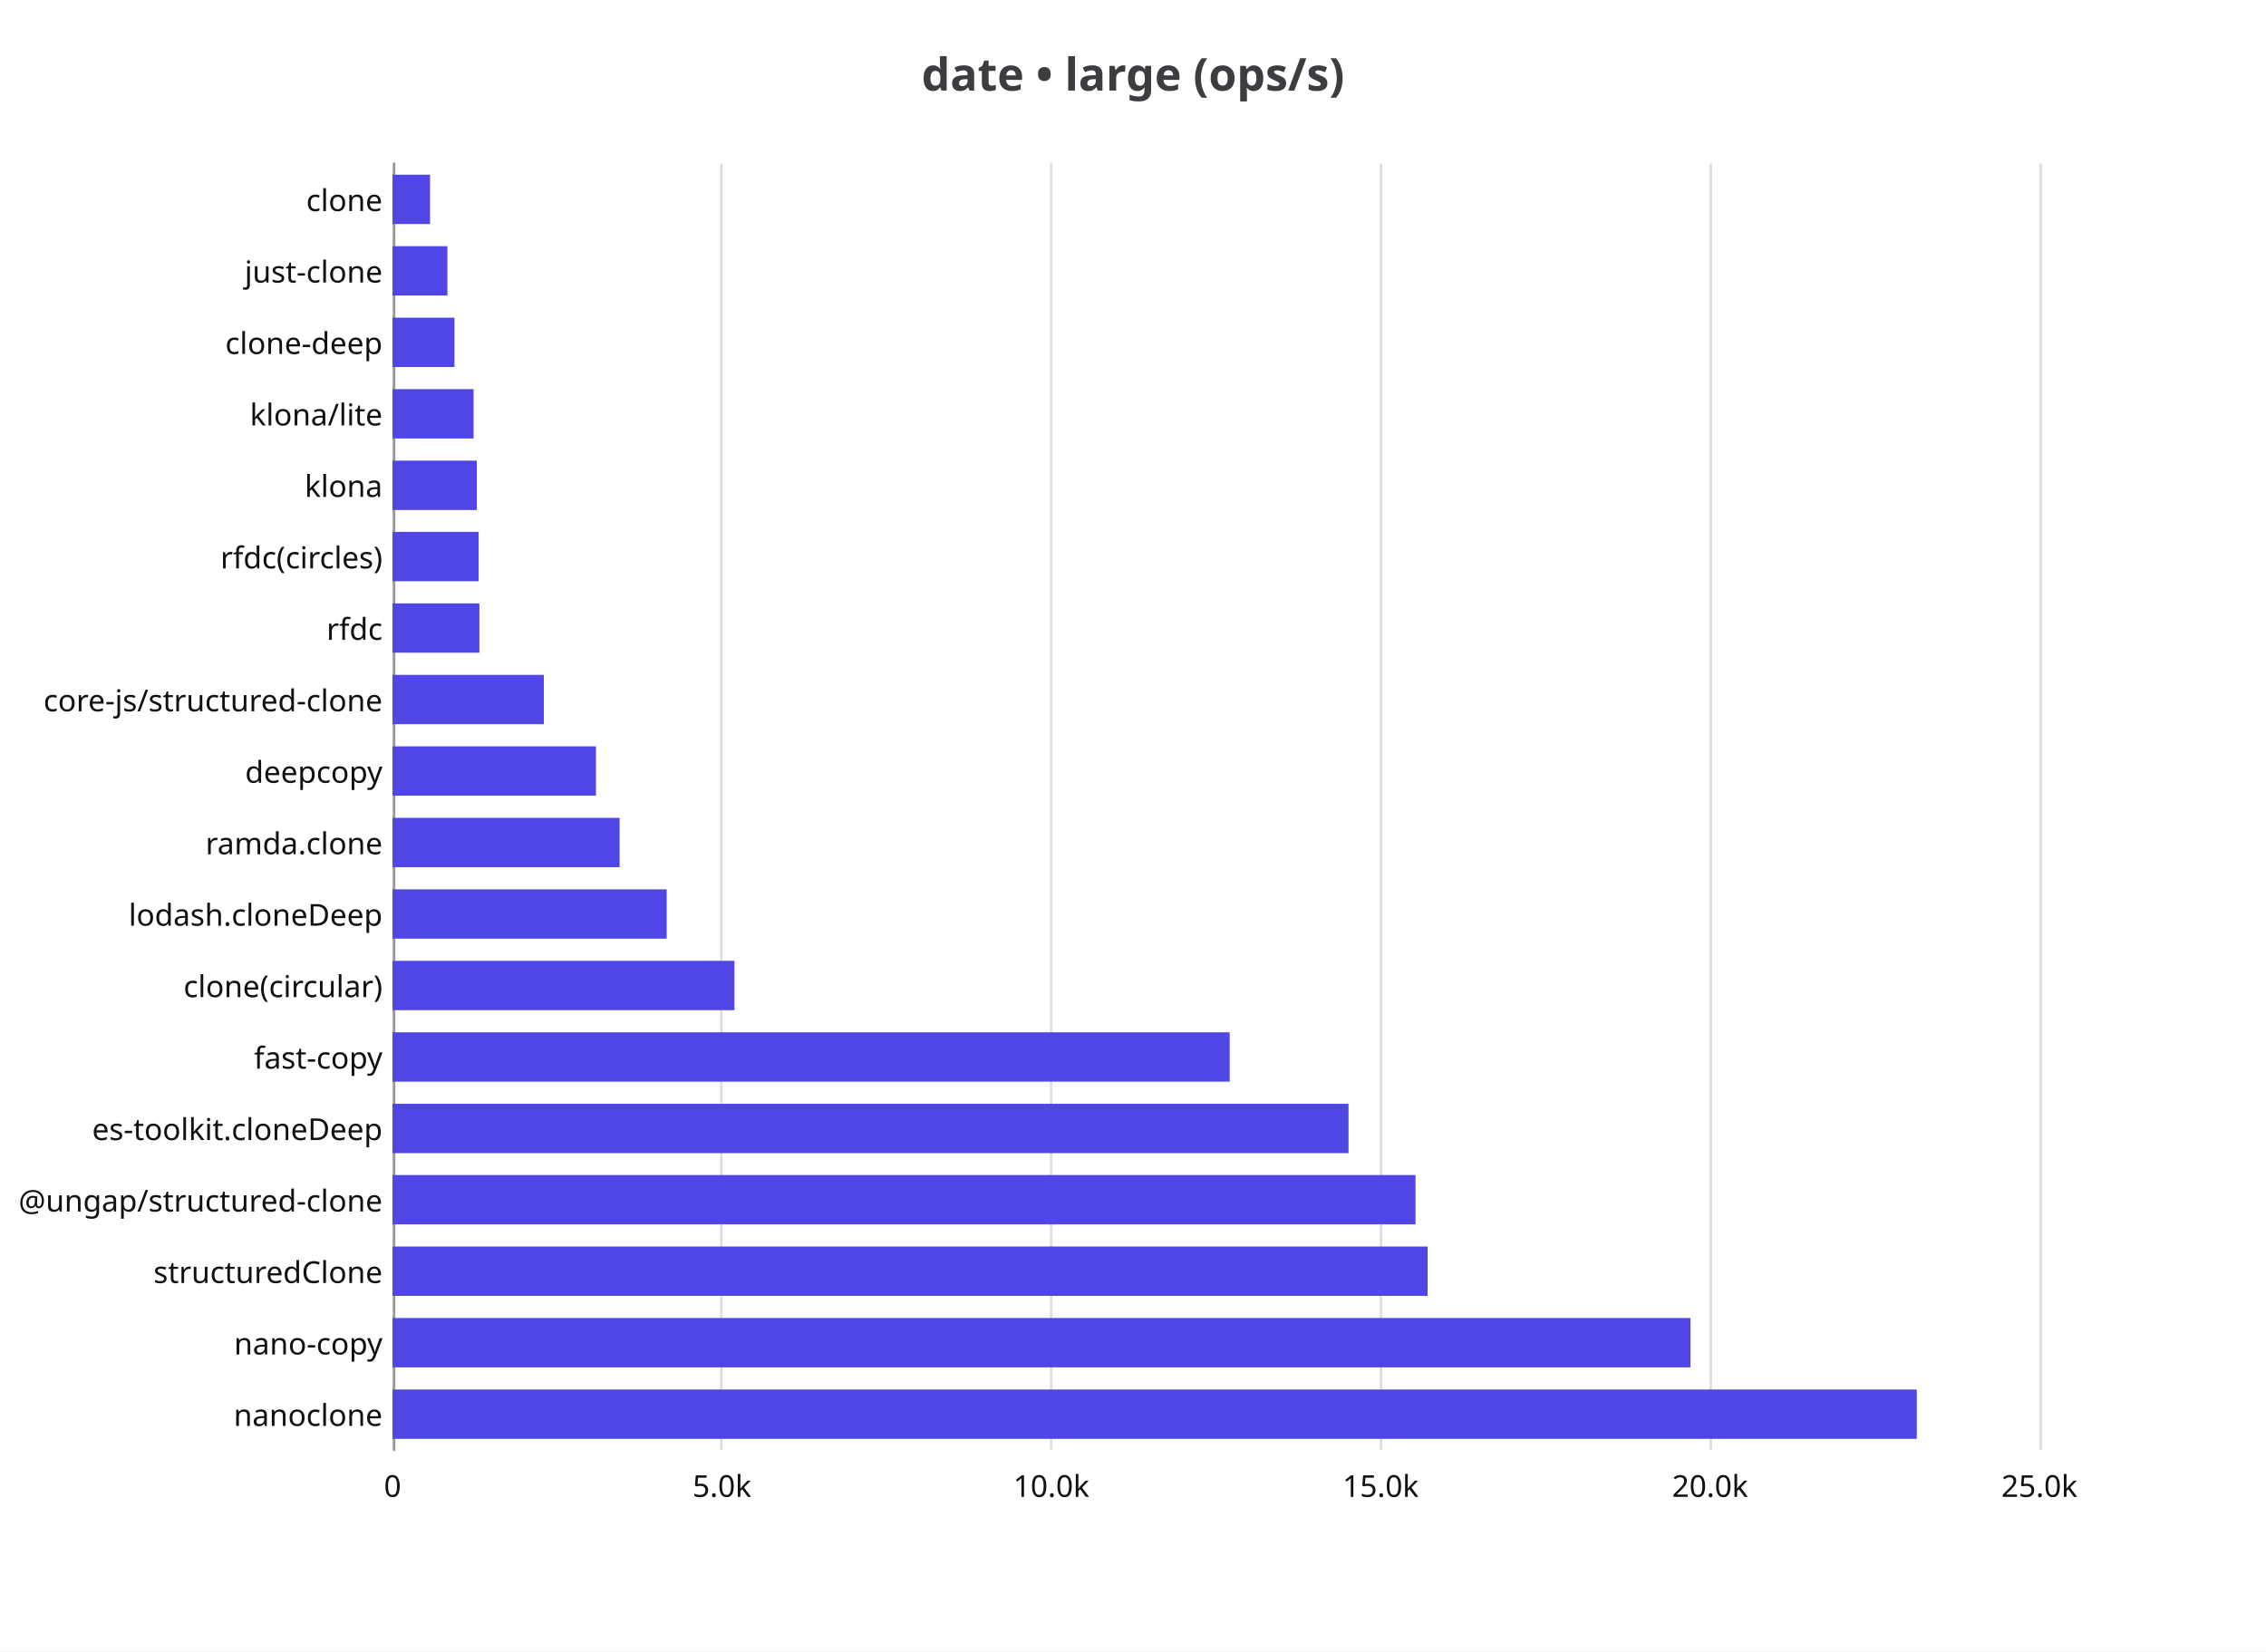
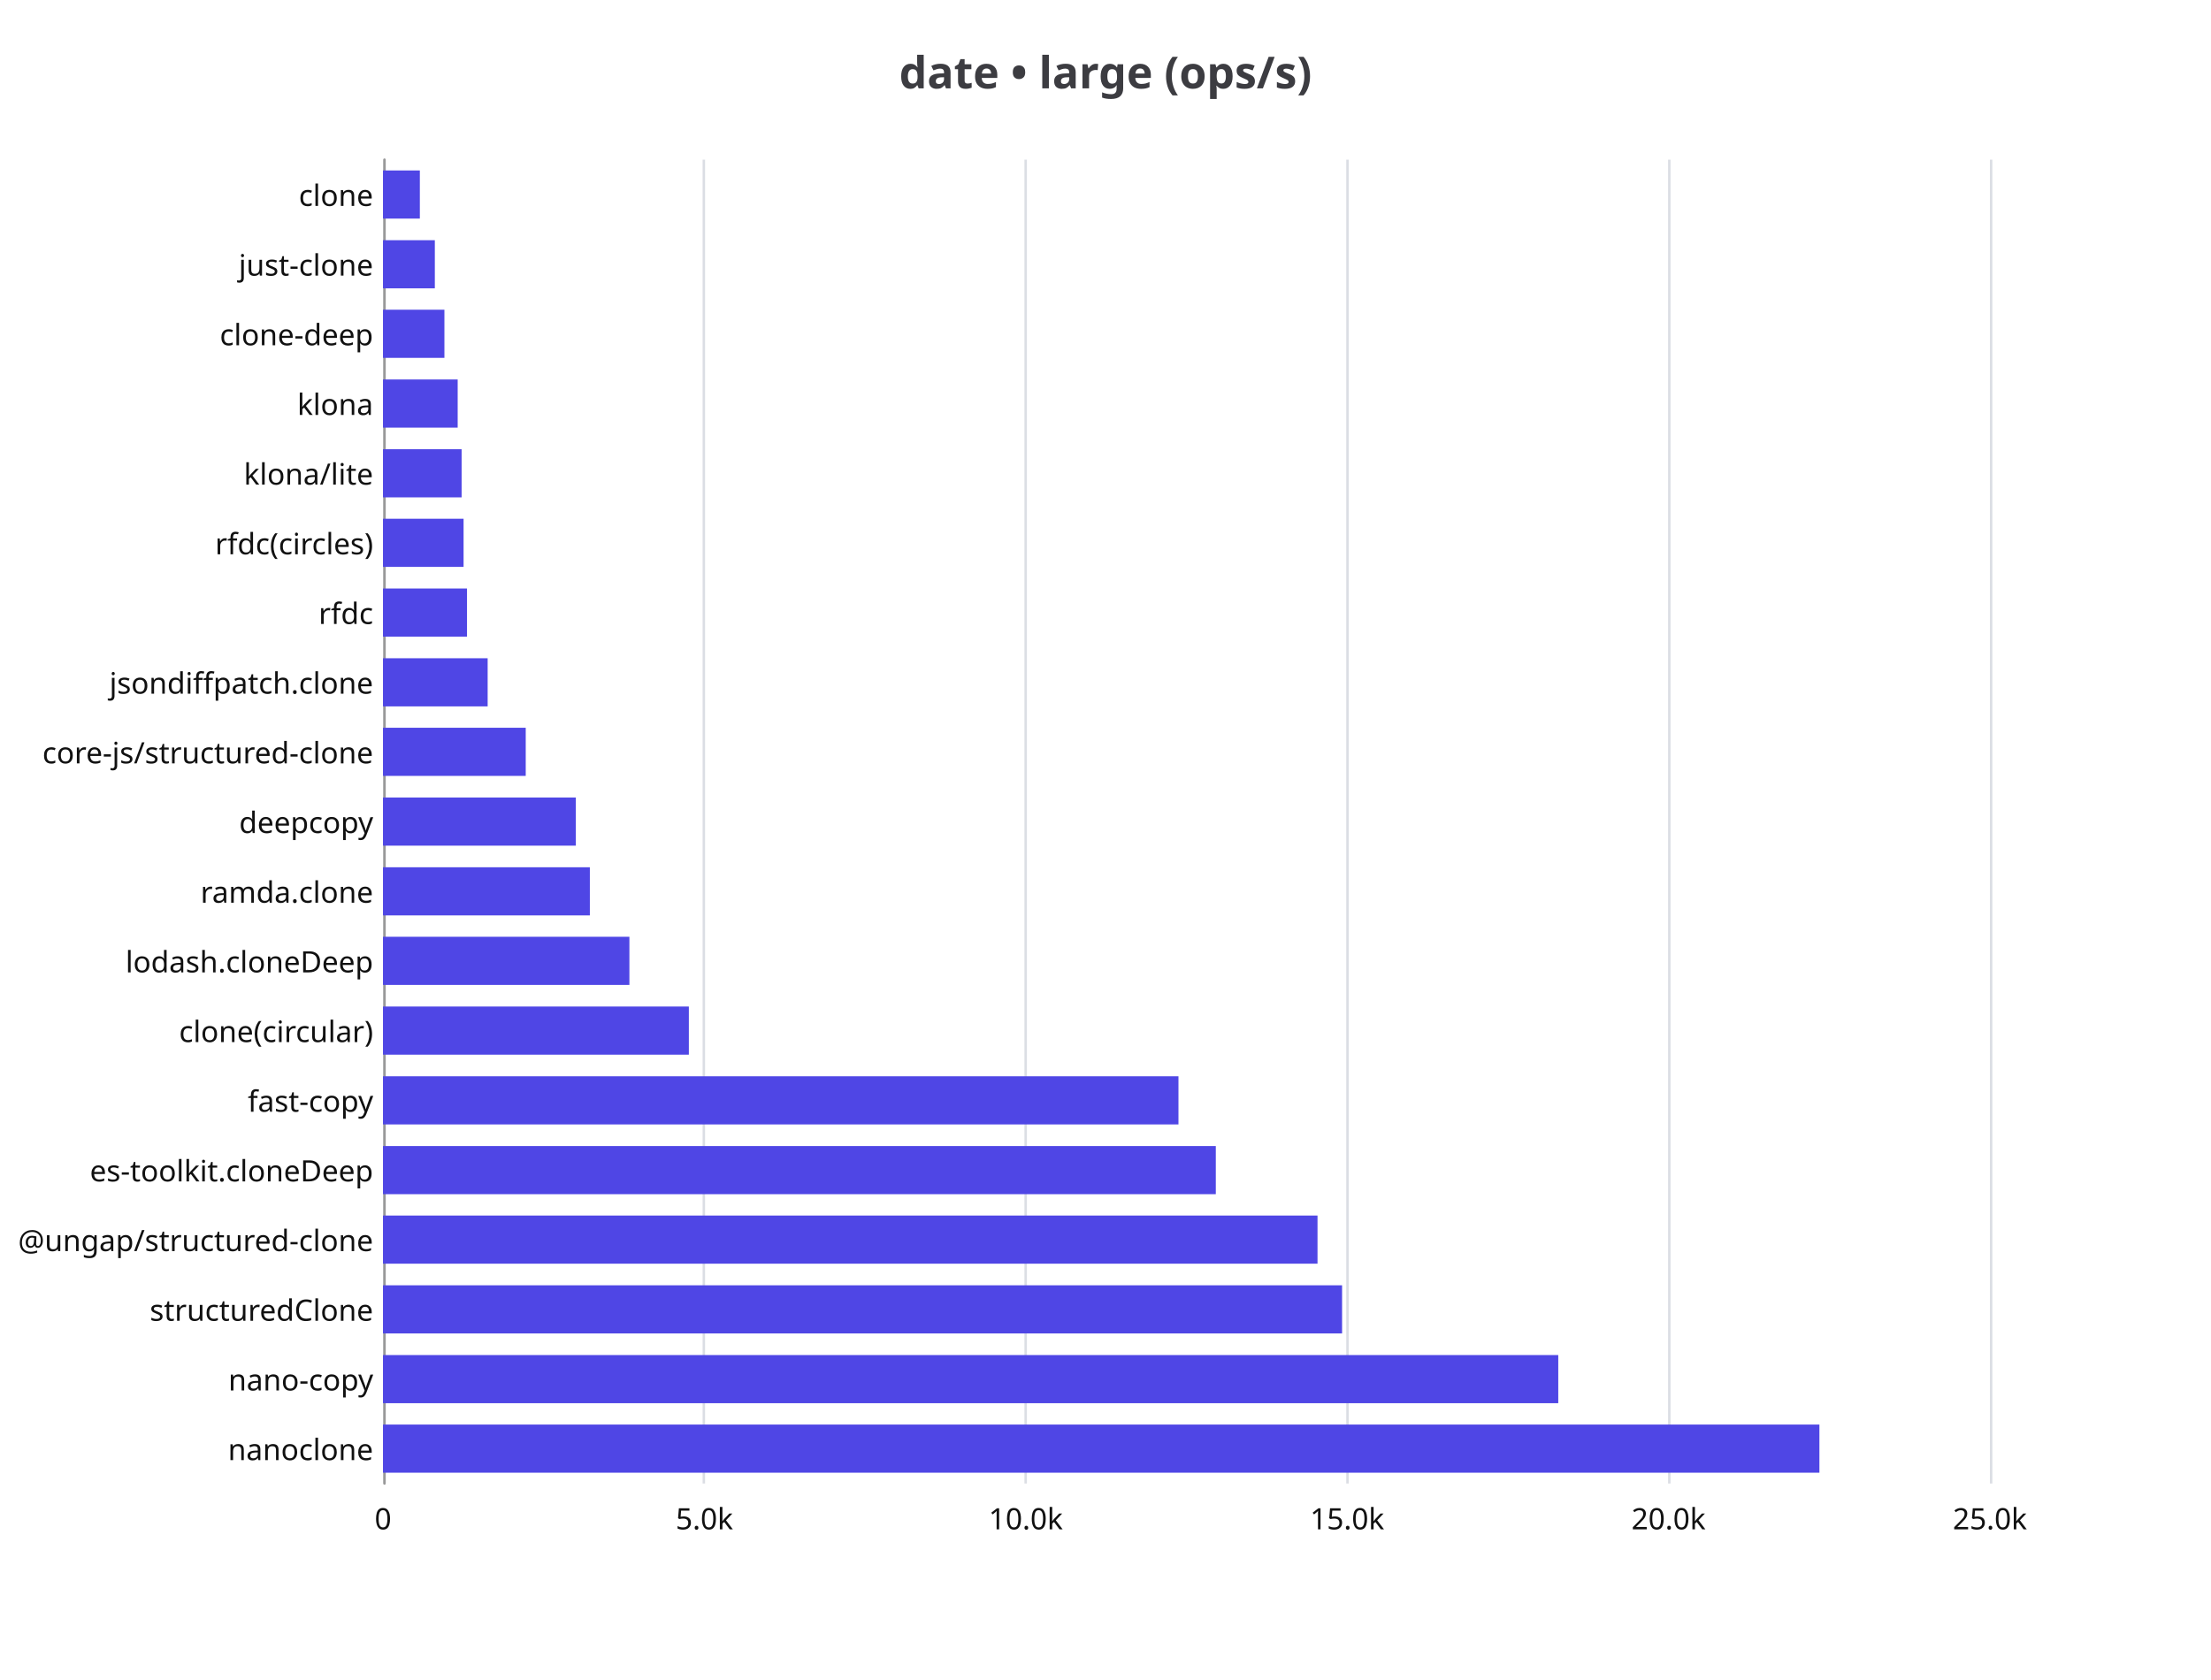
- <svg xmlns="http://www.w3.org/2000/svg" width="900" height="656" version="1.1" baseProfile="full" viewBox="0 0 900 656">
-   <rect width="900" height="656" x="0" y="0" fill="#ffffff" />
-   <path d="M156.5 65L156.5 576" fill="none" pointer-events="visible" stroke="#dbdee4" class="zr7-cls-14" />
-   <path d="M286.5 65L286.5 576" fill="none" pointer-events="visible" stroke="#dbdee4" class="zr7-cls-14" />
-   <path d="M417.5 65L417.5 576" fill="none" pointer-events="visible" stroke="#dbdee4" class="zr7-cls-14" />
-   <path d="M548.5 65L548.5 576" fill="none" pointer-events="visible" stroke="#dbdee4" class="zr7-cls-14" />
-   <path d="M679.5 65L679.5 576" fill="none" pointer-events="visible" stroke="#dbdee4" class="zr7-cls-14" />
-   <path d="M810.5 65L810.5 576" fill="none" pointer-events="visible" stroke="#dbdee4" class="zr7-cls-14" />
-   <path d="M156.5 576L156.5 65" fill="none" pointer-events="visible" stroke="#999" stroke-linecap="round" class="zr7-cls-14" />
-   <text dominant-baseline="central" text-anchor="end" style="font-size:12px;font-family:Microsoft YaHei;" xml:space="preserve" transform="translate(151.92 561.8056)" fill="#111">    nanoclone</text>
-   <text dominant-baseline="central" text-anchor="end" style="font-size:12px;font-family:Microsoft YaHei;" xml:space="preserve" transform="translate(151.92 533.4167)" fill="#111">    nano-copy</text>
-   <text dominant-baseline="central" text-anchor="end" style="font-size:12px;font-family:Microsoft YaHei;" xml:space="preserve" transform="translate(151.92 505.0278)" fill="#111">    structuredClone</text>
-   <text dominant-baseline="central" text-anchor="end" style="font-size:12px;font-family:Microsoft YaHei;" xml:space="preserve" transform="translate(151.92 476.6389)" fill="#111">    @ungap/structured-clone</text>
-   <text dominant-baseline="central" text-anchor="end" style="font-size:12px;font-family:Microsoft YaHei;" xml:space="preserve" transform="translate(151.92 448.25)" fill="#111">    es-toolkit.cloneDeep</text>
-   <text dominant-baseline="central" text-anchor="end" style="font-size:12px;font-family:Microsoft YaHei;" xml:space="preserve" transform="translate(151.92 419.8611)" fill="#111">    fast-copy</text>
-   <text dominant-baseline="central" text-anchor="end" style="font-size:12px;font-family:Microsoft YaHei;" xml:space="preserve" transform="translate(151.92 391.4722)" fill="#111">    clone(circular)</text>
-   <text dominant-baseline="central" text-anchor="end" style="font-size:12px;font-family:Microsoft YaHei;" xml:space="preserve" transform="translate(151.92 363.0833)" fill="#111">    lodash.cloneDeep</text>
-   <text dominant-baseline="central" text-anchor="end" style="font-size:12px;font-family:Microsoft YaHei;" xml:space="preserve" transform="translate(151.92 334.6944)" fill="#111">    ramda.clone</text>
-   <text dominant-baseline="central" text-anchor="end" style="font-size:12px;font-family:Microsoft YaHei;" xml:space="preserve" transform="translate(151.92 306.3056)" fill="#111">    deepcopy</text>
-   <text dominant-baseline="central" text-anchor="end" style="font-size:12px;font-family:Microsoft YaHei;" xml:space="preserve" transform="translate(151.92 277.9167)" fill="#111">    core-js/structured-clone</text>
-   <text dominant-baseline="central" text-anchor="end" style="font-size:12px;font-family:Microsoft YaHei;" xml:space="preserve" transform="translate(151.92 249.5278)" fill="#111">    rfdc</text>
-   <text dominant-baseline="central" text-anchor="end" style="font-size:12px;font-family:Microsoft YaHei;" xml:space="preserve" transform="translate(151.92 221.1389)" fill="#111">    rfdc(circles)</text>
-   <text dominant-baseline="central" text-anchor="end" style="font-size:12px;font-family:Microsoft YaHei;" xml:space="preserve" transform="translate(151.92 192.75)" fill="#111">    klona</text>
-   <text dominant-baseline="central" text-anchor="end" style="font-size:12px;font-family:Microsoft YaHei;" xml:space="preserve" transform="translate(151.92 164.3611)" fill="#111">    klona/lite</text>
-   <text dominant-baseline="central" text-anchor="end" style="font-size:12px;font-family:Microsoft YaHei;" xml:space="preserve" transform="translate(151.92 135.9722)" fill="#111">    clone-deep</text>
-   <text dominant-baseline="central" text-anchor="end" style="font-size:12px;font-family:Microsoft YaHei;" xml:space="preserve" transform="translate(151.92 107.5833)" fill="#111">    just-clone</text>
-   <text dominant-baseline="central" text-anchor="end" style="font-size:12px;font-family:Microsoft YaHei;" xml:space="preserve" transform="translate(151.92 79.1944)" fill="#111">    clone</text>
-   <text dominant-baseline="central" text-anchor="middle" style="font-size:12px;font-family:Microsoft YaHei;" y="6" transform="translate(155.92 584)" fill="#111">0</text>
-   <text dominant-baseline="central" text-anchor="middle" style="font-size:12px;font-family:Microsoft YaHei;" y="6" transform="translate(286.736 584)" fill="#111">5.0k</text>
-   <text dominant-baseline="central" text-anchor="middle" style="font-size:12px;font-family:Microsoft YaHei;" y="6" transform="translate(417.552 584)" fill="#111">10.0k</text>
-   <text dominant-baseline="central" text-anchor="middle" style="font-size:12px;font-family:Microsoft YaHei;" y="6" transform="translate(548.368 584)" fill="#111">15.0k</text>
-   <text dominant-baseline="central" text-anchor="middle" style="font-size:12px;font-family:Microsoft YaHei;" y="6" transform="translate(679.184 584)" fill="#111">20.0k</text>
-   <text dominant-baseline="central" text-anchor="middle" style="font-size:12px;font-family:Microsoft YaHei;" y="6" transform="translate(810 584)" fill="#111">25.0k</text>
-   <path d="M155.9 552l605.4 0l0 19.6l-605.4 0Z" fill="#4F46E5" ecmeta_series_index="0" ecmeta_data_index="0" ecmeta_ssr_type="chart" class="zr7-cls-15" />
-   <path d="M155.9 523.6l515.5 0l0 19.6l-515.5 0Z" fill="#4F46E5" ecmeta_series_index="0" ecmeta_data_index="1" ecmeta_ssr_type="chart" class="zr7-cls-15" />
-   <path d="M155.9 495.2l411.1 0l0 19.6l-411.1 0Z" fill="#4F46E5" ecmeta_series_index="0" ecmeta_data_index="2" ecmeta_ssr_type="chart" class="zr7-cls-15" />
-   <path d="M155.9 466.8l406.3 0l0 19.6l-406.3 0Z" fill="#4F46E5" ecmeta_series_index="0" ecmeta_data_index="3" ecmeta_ssr_type="chart" class="zr7-cls-15" />
-   <path d="M155.9 438.5l379.7 0l0 19.6l-379.7 0Z" fill="#4F46E5" ecmeta_series_index="0" ecmeta_data_index="4" ecmeta_ssr_type="chart" class="zr7-cls-15" />
-   <path d="M155.9 410.1l332.5 0l0 19.6l-332.5 0Z" fill="#4F46E5" ecmeta_series_index="0" ecmeta_data_index="5" ecmeta_ssr_type="chart" class="zr7-cls-15" />
-   <path d="M155.9 381.7l135.8 0l0 19.6l-135.8 0Z" fill="#4F46E5" ecmeta_series_index="0" ecmeta_data_index="6" ecmeta_ssr_type="chart" class="zr7-cls-15" />
-   <path d="M155.9 353.3l108.9 0l0 19.6l-108.9 0Z" fill="#4F46E5" ecmeta_series_index="0" ecmeta_data_index="7" ecmeta_ssr_type="chart" class="zr7-cls-15" />
-   <path d="M155.9 324.9l90.2 0l0 19.6l-90.2 0Z" fill="#4F46E5" ecmeta_series_index="0" ecmeta_data_index="8" ecmeta_ssr_type="chart" class="zr7-cls-15" />
-   <path d="M155.9 296.5l80.8 0l0 19.6l-80.8 0Z" fill="#4F46E5" ecmeta_series_index="0" ecmeta_data_index="9" ecmeta_ssr_type="chart" class="zr7-cls-15" />
-   <path d="M155.9 268.1l60.1 0l0 19.6l-60.1 0Z" fill="#4F46E5" ecmeta_series_index="0" ecmeta_data_index="10" ecmeta_ssr_type="chart" class="zr7-cls-15" />
-   <path d="M155.9 239.7l34.5 0l0 19.6l-34.5 0Z" fill="#4F46E5" ecmeta_series_index="0" ecmeta_data_index="11" ecmeta_ssr_type="chart" class="zr7-cls-15" />
-   <path d="M155.9 211.3l34.2 0l0 19.6l-34.2 0Z" fill="#4F46E5" ecmeta_series_index="0" ecmeta_data_index="12" ecmeta_ssr_type="chart" class="zr7-cls-15" />
-   <path d="M155.9 183l33.5 0l0 19.6l-33.5 0Z" fill="#4F46E5" ecmeta_series_index="0" ecmeta_data_index="13" ecmeta_ssr_type="chart" class="zr7-cls-15" />
-   <path d="M155.9 154.6l32.2 0l0 19.6l-32.2 0Z" fill="#4F46E5" ecmeta_series_index="0" ecmeta_data_index="14" ecmeta_ssr_type="chart" class="zr7-cls-15" />
-   <path d="M155.9 126.2l24.6 0l0 19.6l-24.6 0Z" fill="#4F46E5" ecmeta_series_index="0" ecmeta_data_index="15" ecmeta_ssr_type="chart" class="zr7-cls-15" />
-   <path d="M155.9 97.8l21.8 0l0 19.6l-21.8 0Z" fill="#4F46E5" ecmeta_series_index="0" ecmeta_data_index="16" ecmeta_ssr_type="chart" class="zr7-cls-15" />
-   <path d="M155.9 69.4l14.9 0l0 19.6l-14.9 0Z" fill="#4F46E5" ecmeta_series_index="0" ecmeta_data_index="17" ecmeta_ssr_type="chart" class="zr7-cls-15" />
+ <svg xmlns="http://www.w3.org/2000/svg" width="900" height="684" version="1.1" baseProfile="full" viewBox="0 0 900 684">
+   <rect width="900" height="684" x="0" y="0" fill="#ffffff" />
+   <path d="M156.5 65L156.5 604" fill="none" pointer-events="visible" stroke="#dbdee4" class="zr7-cls-14" />
+   <path d="M286.5 65L286.5 604" fill="none" pointer-events="visible" stroke="#dbdee4" class="zr7-cls-14" />
+   <path d="M417.5 65L417.5 604" fill="none" pointer-events="visible" stroke="#dbdee4" class="zr7-cls-14" />
+   <path d="M548.5 65L548.5 604" fill="none" pointer-events="visible" stroke="#dbdee4" class="zr7-cls-14" />
+   <path d="M679.5 65L679.5 604" fill="none" pointer-events="visible" stroke="#dbdee4" class="zr7-cls-14" />
+   <path d="M810.5 65L810.5 604" fill="none" pointer-events="visible" stroke="#dbdee4" class="zr7-cls-14" />
+   <path d="M156.5 604L156.5 65" fill="none" pointer-events="visible" stroke="#999" stroke-linecap="round" class="zr7-cls-14" />
+   <text dominant-baseline="central" text-anchor="end" style="font-size:12px;font-family:Microsoft YaHei;" xml:space="preserve" transform="translate(151.92 589.8158)" fill="#111">    nanoclone</text>
+   <text dominant-baseline="central" text-anchor="end" style="font-size:12px;font-family:Microsoft YaHei;" xml:space="preserve" transform="translate(151.92 561.4474)" fill="#111">    nano-copy</text>
+   <text dominant-baseline="central" text-anchor="end" style="font-size:12px;font-family:Microsoft YaHei;" xml:space="preserve" transform="translate(151.92 533.0789)" fill="#111">    structuredClone</text>
+   <text dominant-baseline="central" text-anchor="end" style="font-size:12px;font-family:Microsoft YaHei;" xml:space="preserve" transform="translate(151.92 504.7105)" fill="#111">    @ungap/structured-clone</text>
+   <text dominant-baseline="central" text-anchor="end" style="font-size:12px;font-family:Microsoft YaHei;" xml:space="preserve" transform="translate(151.92 476.3421)" fill="#111">    es-toolkit.cloneDeep</text>
+   <text dominant-baseline="central" text-anchor="end" style="font-size:12px;font-family:Microsoft YaHei;" xml:space="preserve" transform="translate(151.92 447.9737)" fill="#111">    fast-copy</text>
+   <text dominant-baseline="central" text-anchor="end" style="font-size:12px;font-family:Microsoft YaHei;" xml:space="preserve" transform="translate(151.92 419.6053)" fill="#111">    clone(circular)</text>
+   <text dominant-baseline="central" text-anchor="end" style="font-size:12px;font-family:Microsoft YaHei;" xml:space="preserve" transform="translate(151.92 391.2368)" fill="#111">    lodash.cloneDeep</text>
+   <text dominant-baseline="central" text-anchor="end" style="font-size:12px;font-family:Microsoft YaHei;" xml:space="preserve" transform="translate(151.92 362.8684)" fill="#111">    ramda.clone</text>
+   <text dominant-baseline="central" text-anchor="end" style="font-size:12px;font-family:Microsoft YaHei;" xml:space="preserve" transform="translate(151.92 334.5)" fill="#111">    deepcopy</text>
+   <text dominant-baseline="central" text-anchor="end" style="font-size:12px;font-family:Microsoft YaHei;" xml:space="preserve" transform="translate(151.92 306.1316)" fill="#111">    core-js/structured-clone</text>
+   <text dominant-baseline="central" text-anchor="end" style="font-size:12px;font-family:Microsoft YaHei;" xml:space="preserve" transform="translate(151.92 277.7632)" fill="#111">    jsondiffpatch.clone</text>
+   <text dominant-baseline="central" text-anchor="end" style="font-size:12px;font-family:Microsoft YaHei;" xml:space="preserve" transform="translate(151.92 249.3947)" fill="#111">    rfdc</text>
+   <text dominant-baseline="central" text-anchor="end" style="font-size:12px;font-family:Microsoft YaHei;" xml:space="preserve" transform="translate(151.92 221.0263)" fill="#111">    rfdc(circles)</text>
+   <text dominant-baseline="central" text-anchor="end" style="font-size:12px;font-family:Microsoft YaHei;" xml:space="preserve" transform="translate(151.92 192.6579)" fill="#111">    klona/lite</text>
+   <text dominant-baseline="central" text-anchor="end" style="font-size:12px;font-family:Microsoft YaHei;" xml:space="preserve" transform="translate(151.92 164.2895)" fill="#111">    klona</text>
+   <text dominant-baseline="central" text-anchor="end" style="font-size:12px;font-family:Microsoft YaHei;" xml:space="preserve" transform="translate(151.92 135.9211)" fill="#111">    clone-deep</text>
+   <text dominant-baseline="central" text-anchor="end" style="font-size:12px;font-family:Microsoft YaHei;" xml:space="preserve" transform="translate(151.92 107.5526)" fill="#111">    just-clone</text>
+   <text dominant-baseline="central" text-anchor="end" style="font-size:12px;font-family:Microsoft YaHei;" xml:space="preserve" transform="translate(151.92 79.1842)" fill="#111">    clone</text>
+   <text dominant-baseline="central" text-anchor="middle" style="font-size:12px;font-family:Microsoft YaHei;" y="6" transform="translate(155.92 612)" fill="#111">0</text>
+   <text dominant-baseline="central" text-anchor="middle" style="font-size:12px;font-family:Microsoft YaHei;" y="6" transform="translate(286.736 612)" fill="#111">5.0k</text>
+   <text dominant-baseline="central" text-anchor="middle" style="font-size:12px;font-family:Microsoft YaHei;" y="6" transform="translate(417.552 612)" fill="#111">10.0k</text>
+   <text dominant-baseline="central" text-anchor="middle" style="font-size:12px;font-family:Microsoft YaHei;" y="6" transform="translate(548.368 612)" fill="#111">15.0k</text>
+   <text dominant-baseline="central" text-anchor="middle" style="font-size:12px;font-family:Microsoft YaHei;" y="6" transform="translate(679.184 612)" fill="#111">20.0k</text>
+   <text dominant-baseline="central" text-anchor="middle" style="font-size:12px;font-family:Microsoft YaHei;" y="6" transform="translate(810 612)" fill="#111">25.0k</text>
+   <path d="M155.9 580l584.7 0l0 19.6l-584.7 0Z" fill="#4F46E5" ecmeta_series_index="0" ecmeta_data_index="0" ecmeta_ssr_type="chart" class="zr7-cls-15" />
+   <path d="M155.9 551.7l478.4 0l0 19.6l-478.4 0Z" fill="#4F46E5" ecmeta_series_index="0" ecmeta_data_index="1" ecmeta_ssr_type="chart" class="zr7-cls-15" />
+   <path d="M155.9 523.3l390.4 0l0 19.6l-390.4 0Z" fill="#4F46E5" ecmeta_series_index="0" ecmeta_data_index="2" ecmeta_ssr_type="chart" class="zr7-cls-15" />
+   <path d="M155.9 494.9l380.4 0l0 19.6l-380.4 0Z" fill="#4F46E5" ecmeta_series_index="0" ecmeta_data_index="3" ecmeta_ssr_type="chart" class="zr7-cls-15" />
+   <path d="M155.9 466.6l339 0l0 19.6l-339 0Z" fill="#4F46E5" ecmeta_series_index="0" ecmeta_data_index="4" ecmeta_ssr_type="chart" class="zr7-cls-15" />
+   <path d="M155.9 438.2l323.8 0l0 19.6l-323.8 0Z" fill="#4F46E5" ecmeta_series_index="0" ecmeta_data_index="5" ecmeta_ssr_type="chart" class="zr7-cls-15" />
+   <path d="M155.9 409.8l124.5 0l0 19.6l-124.5 0Z" fill="#4F46E5" ecmeta_series_index="0" ecmeta_data_index="6" ecmeta_ssr_type="chart" class="zr7-cls-15" />
+   <path d="M155.9 381.4l100.3 0l0 19.6l-100.3 0Z" fill="#4F46E5" ecmeta_series_index="0" ecmeta_data_index="7" ecmeta_ssr_type="chart" class="zr7-cls-15" />
+   <path d="M155.9 353.1l84.2 0l0 19.6l-84.2 0Z" fill="#4F46E5" ecmeta_series_index="0" ecmeta_data_index="8" ecmeta_ssr_type="chart" class="zr7-cls-15" />
+   <path d="M155.9 324.7l78.5 0l0 19.6l-78.5 0Z" fill="#4F46E5" ecmeta_series_index="0" ecmeta_data_index="9" ecmeta_ssr_type="chart" class="zr7-cls-15" />
+   <path d="M155.9 296.3l58.1 0l0 19.6l-58.1 0Z" fill="#4F46E5" ecmeta_series_index="0" ecmeta_data_index="10" ecmeta_ssr_type="chart" class="zr7-cls-15" />
+   <path d="M155.9 268l42.6 0l0 19.6l-42.6 0Z" fill="#4F46E5" ecmeta_series_index="0" ecmeta_data_index="11" ecmeta_ssr_type="chart" class="zr7-cls-15" />
+   <path d="M155.9 239.6l34.2 0l0 19.6l-34.2 0Z" fill="#4F46E5" ecmeta_series_index="0" ecmeta_data_index="12" ecmeta_ssr_type="chart" class="zr7-cls-15" />
+   <path d="M155.9 211.2l32.8 0l0 19.6l-32.8 0Z" fill="#4F46E5" ecmeta_series_index="0" ecmeta_data_index="13" ecmeta_ssr_type="chart" class="zr7-cls-15" />
+   <path d="M155.9 182.9l32 0l0 19.6l-32 0Z" fill="#4F46E5" ecmeta_series_index="0" ecmeta_data_index="14" ecmeta_ssr_type="chart" class="zr7-cls-15" />
+   <path d="M155.9 154.5l30.4 0l0 19.6l-30.4 0Z" fill="#4F46E5" ecmeta_series_index="0" ecmeta_data_index="15" ecmeta_ssr_type="chart" class="zr7-cls-15" />
+   <path d="M155.9 126.1l25 0l0 19.6l-25 0Z" fill="#4F46E5" ecmeta_series_index="0" ecmeta_data_index="16" ecmeta_ssr_type="chart" class="zr7-cls-15" />
+   <path d="M155.9 97.8l21.1 0l0 19.6l-21.1 0Z" fill="#4F46E5" ecmeta_series_index="0" ecmeta_data_index="17" ecmeta_ssr_type="chart" class="zr7-cls-15" />
+   <path d="M155.9 69.4l15 0l0 19.6l-15 0Z" fill="#4F46E5" ecmeta_series_index="0" ecmeta_data_index="18" ecmeta_ssr_type="chart" class="zr7-cls-15" />
  <path d="M-86.8 -5l173.6 0l0 28l-173.6 0Z" transform="translate(450 20)" fill="rgb(0,0,0)" fill-opacity="0" stroke="#3c3c41" stroke-width="0" class="zr7-cls-14" />
  <text dominant-baseline="central" text-anchor="middle" style="font-size:18px;font-family:Microsoft YaHei;font-weight:bold;" xml:space="preserve" y="9" transform="translate(450 20)" fill="#3c3c41">date • large (ops/s)</text>
  <style>
.zr7-cls-14:hover {
pointer-events:none;
}
.zr7-cls-15:hover {
cursor:pointer;
fill:rgba(86,77,251,1);
}



</style>
</svg>
